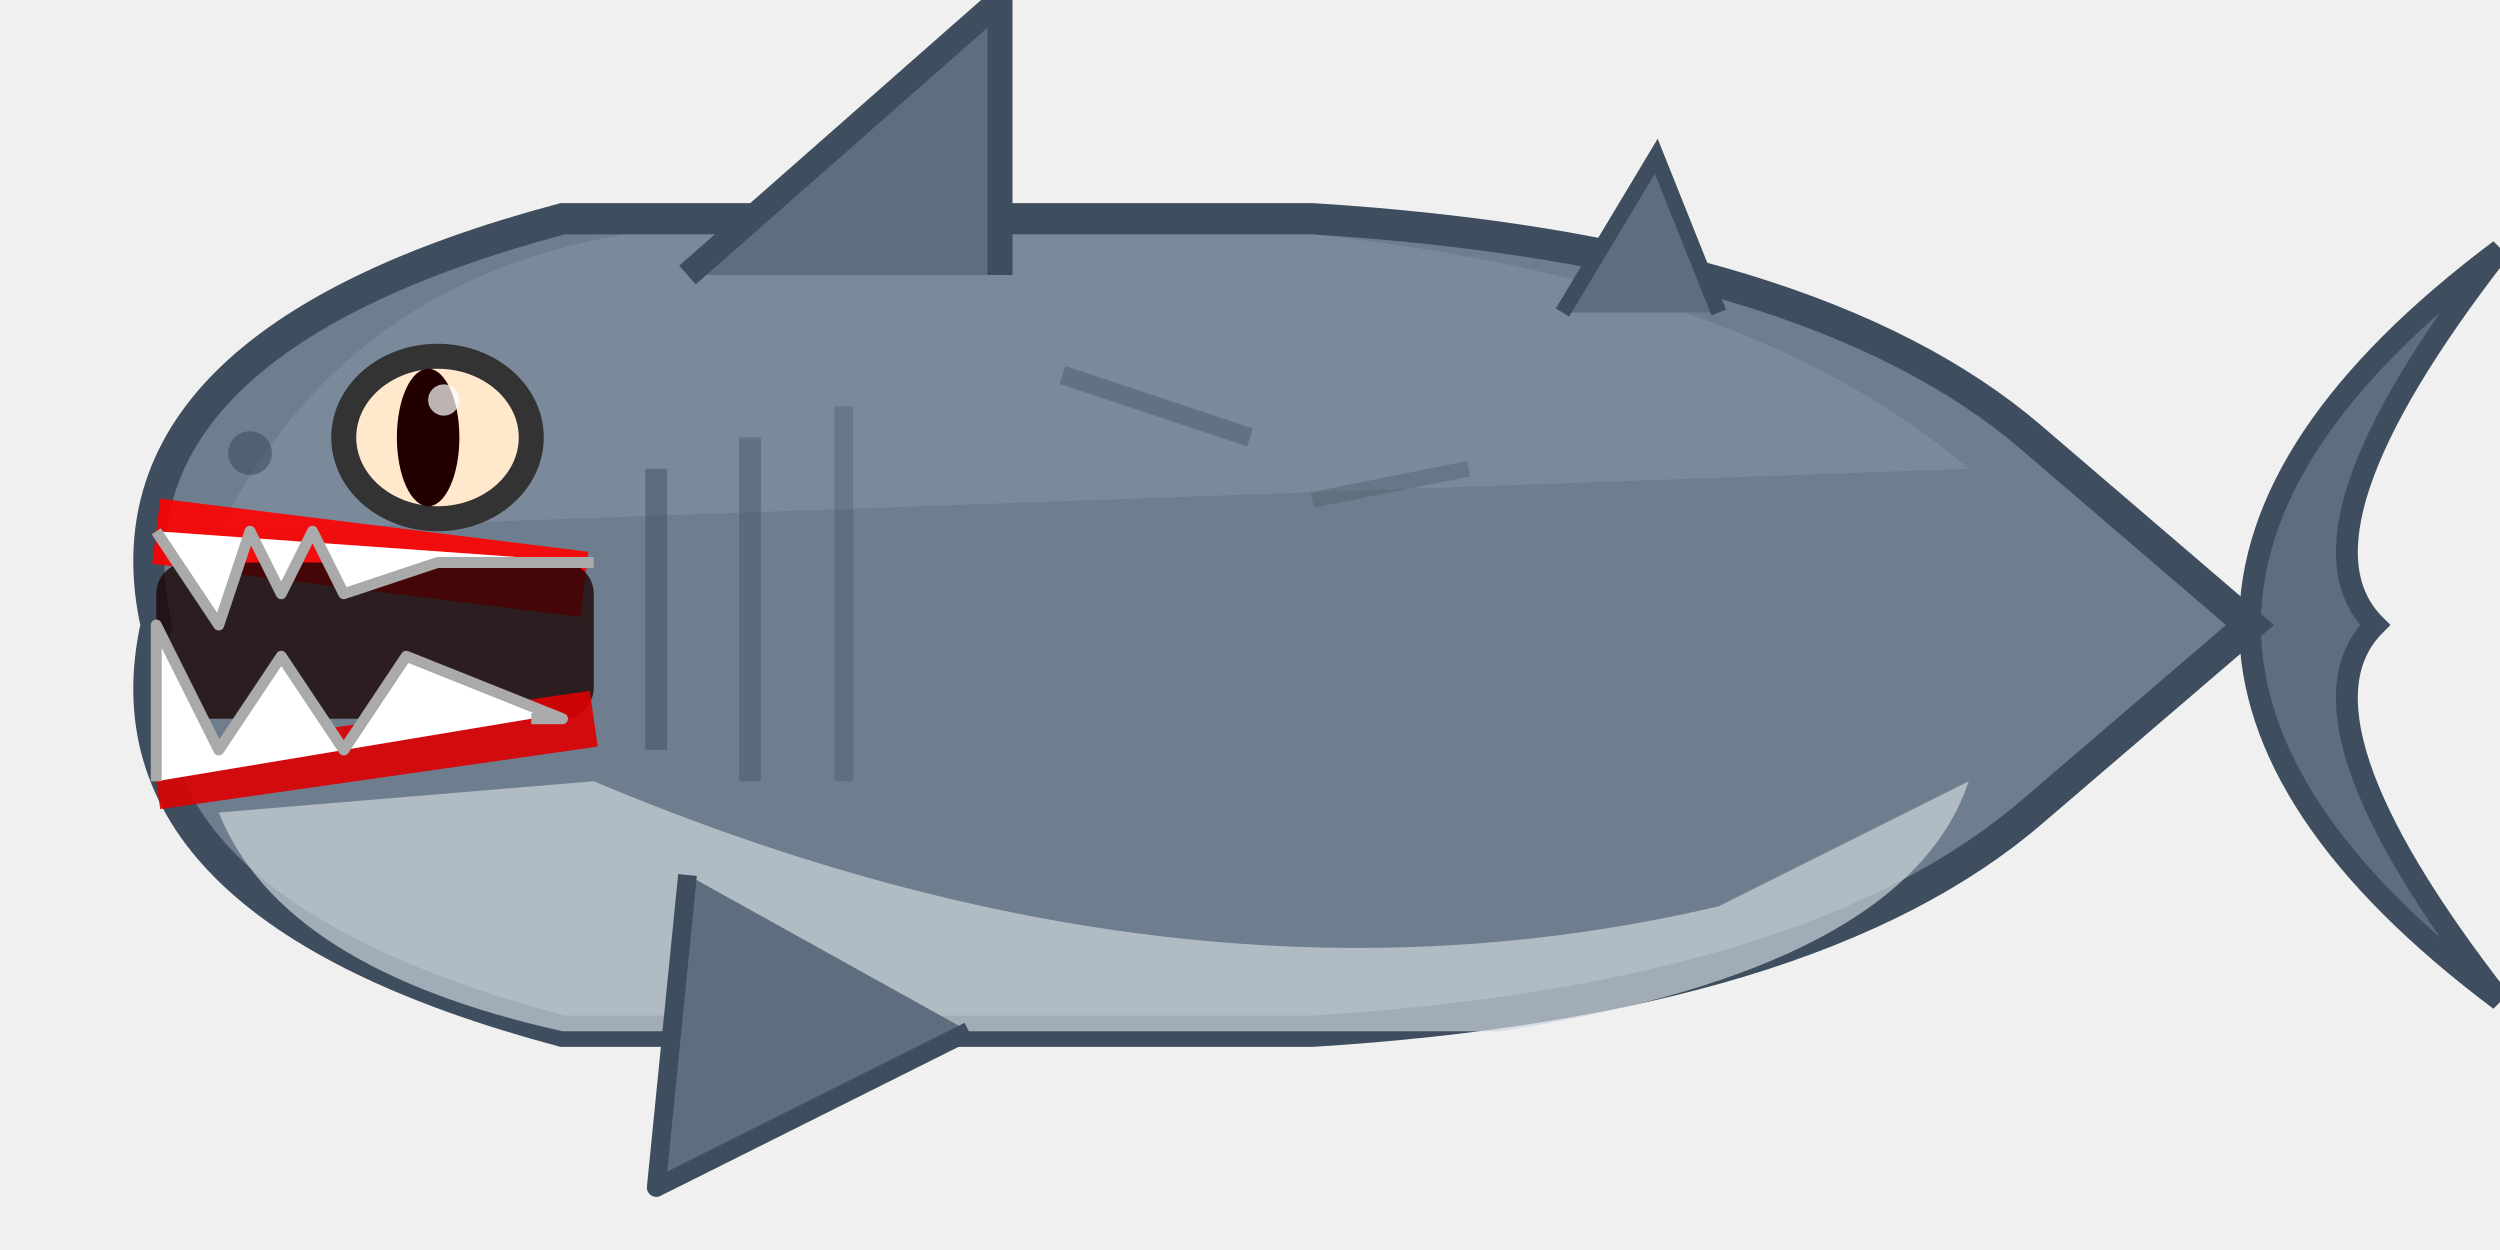
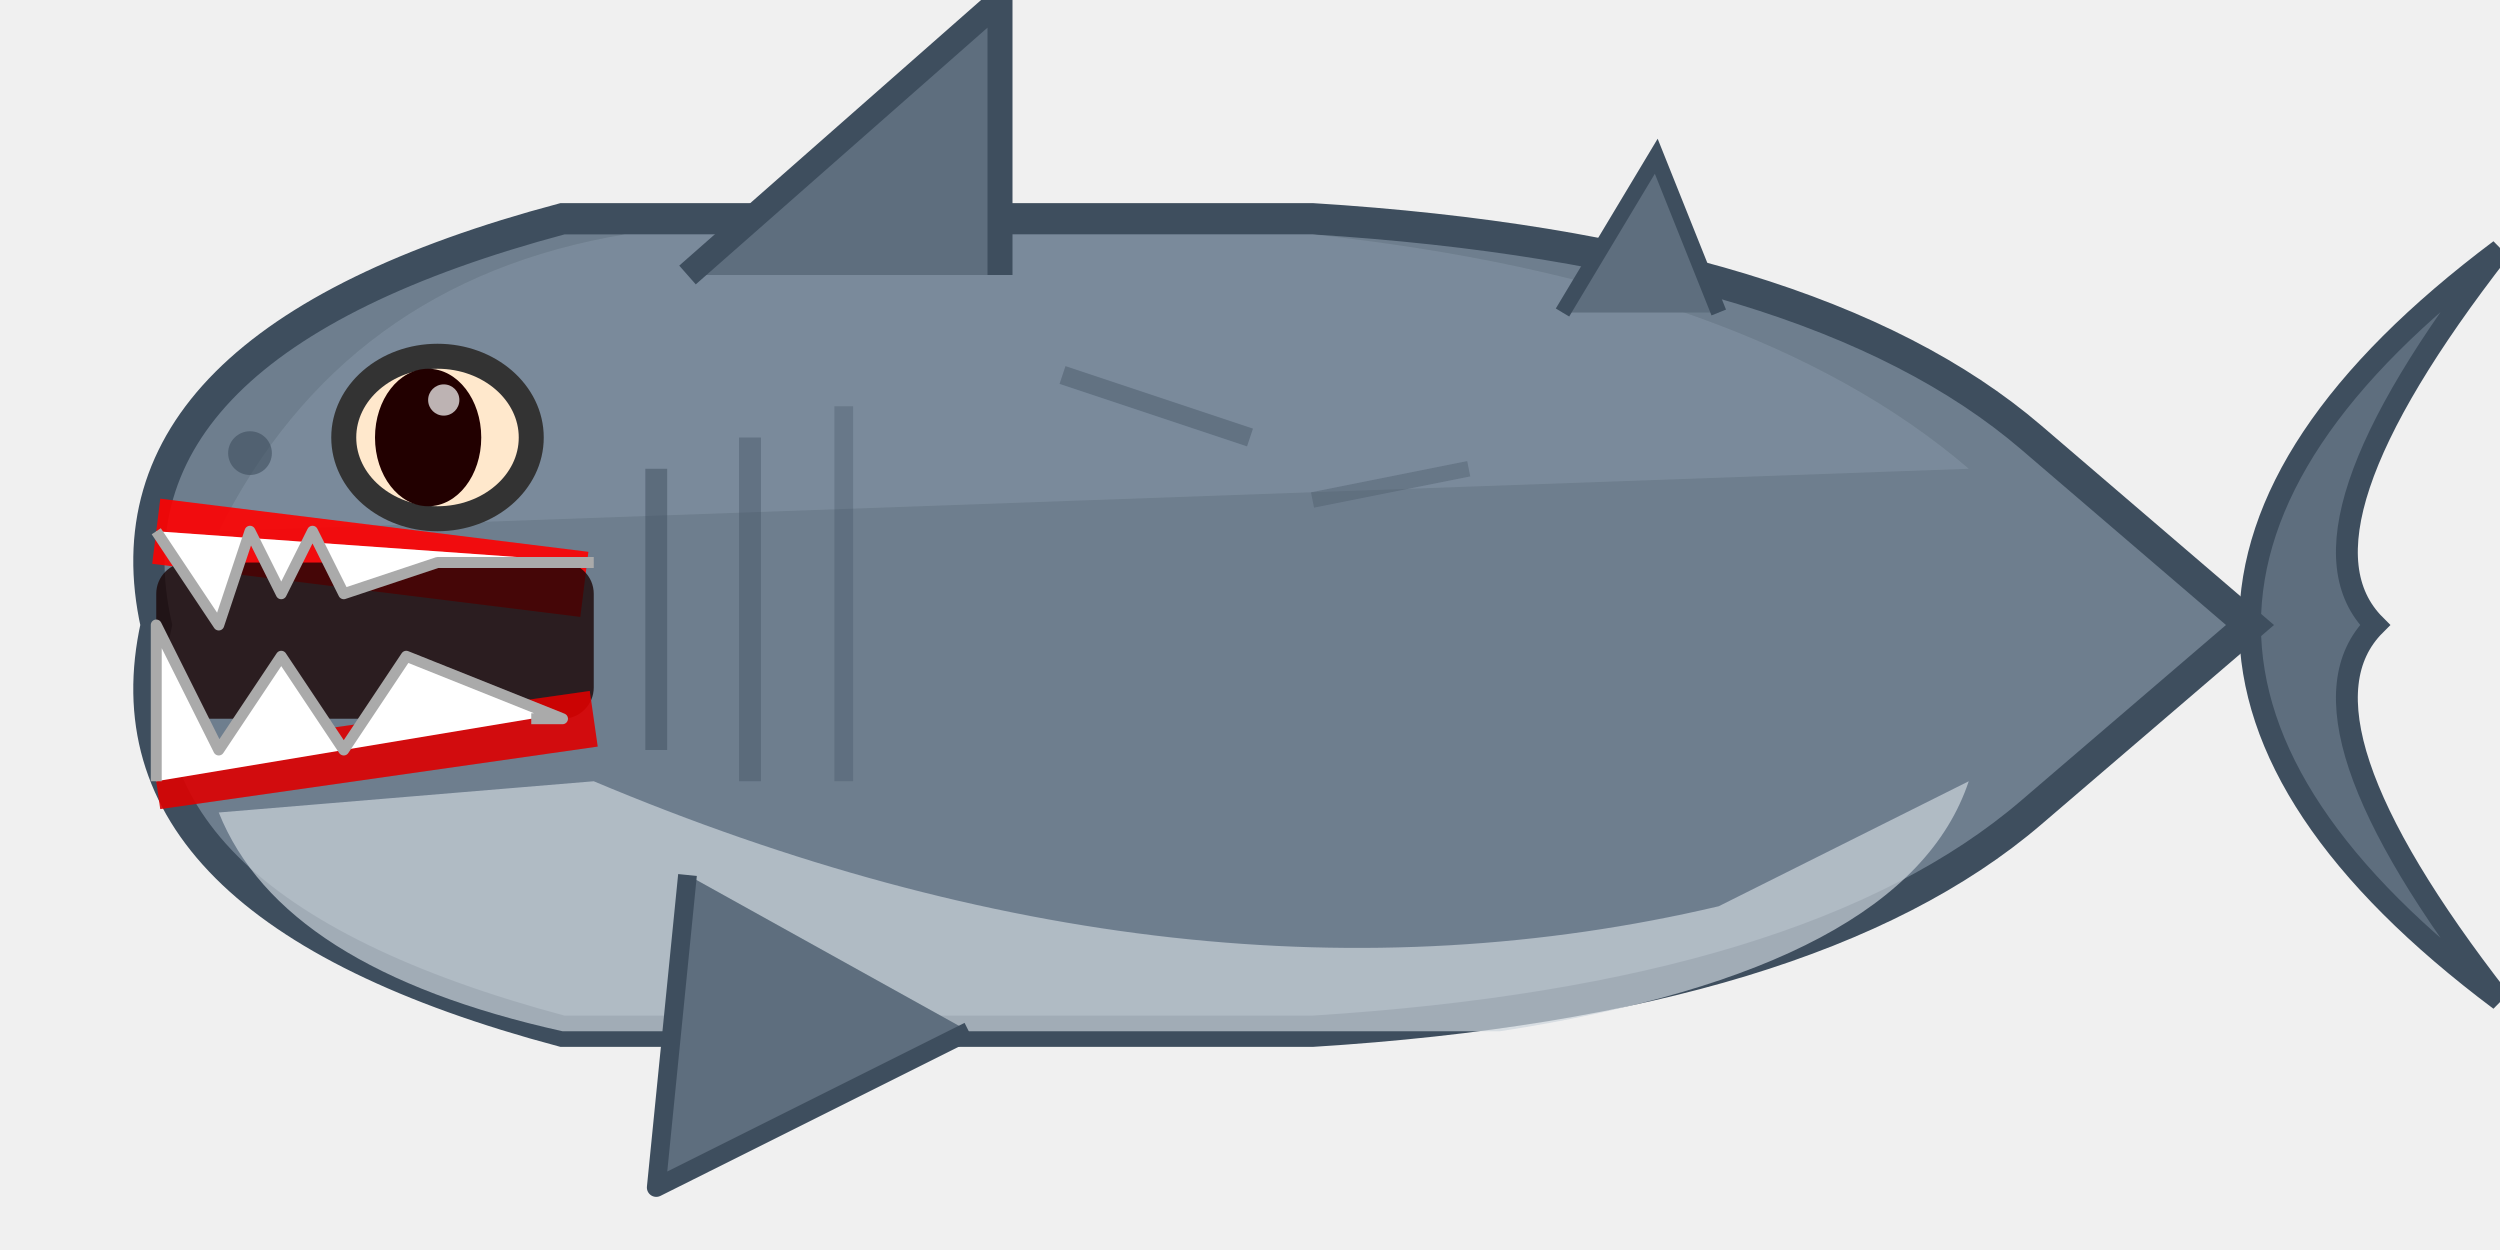
<svg xmlns="http://www.w3.org/2000/svg" viewBox="0 0 80 40" width="80" height="40">
  <path d="M72,20 Q72,14 80,8 Q73,17 76,20 Q73,23 80,32 Q72,26 72,20 Z" fill="#5e6e7e" stroke="#3e4e5e" stroke-width="0.7" />
  <path d="M5,20 Q3,11 18,7 L42,7 Q58,8 65,14 L72,20 L65,26 Q58,32 42,33 L18,33 Q3,29 5,20 Z" fill="#6e7e8e" stroke="#3e4e5e" stroke-width="1" />
  <path d="M7,17 Q11,9 20,7.5 L42,7.5 Q56,9 63,15" fill="#8a9aaa" opacity="0.45" />
  <path d="M7,26 Q9,31 18,33 L48,33 Q61,31 63,25 L55,29 Q38,33 19,25 Z" fill="#ccd4dc" opacity="0.7" />
  <line x1="34" y1="12" x2="40" y2="14" stroke="#4a5a6a" stroke-width="0.6" opacity="0.5" />
  <line x1="42" y1="16" x2="47" y2="15" stroke="#4a5a6a" stroke-width="0.5" opacity="0.4" />
  <path d="M22,8.8 L32,0 L32,8.8" fill="#5e6e7e" stroke="#3e4e5e" stroke-width="0.8" stroke-linejoin="round" />
  <path d="M50,10 L53,5 L55,10" fill="#5e6e7e" stroke="#3e4e5e" stroke-width="0.5" />
  <path d="M22,28 L21,38 L31,33" fill="#5e6e7e" stroke="#3e4e5e" stroke-width="0.6" stroke-linejoin="round" />
  <line x1="21" y1="15" x2="21" y2="24" stroke="#3e4e5e" stroke-width="0.7" opacity="0.5" />
  <line x1="24" y1="14" x2="24" y2="25" stroke="#3e4e5e" stroke-width="0.7" opacity="0.4" />
  <line x1="27" y1="13" x2="27" y2="25" stroke="#3e4e5e" stroke-width="0.6" opacity="0.3" />
  <line x1="5" y1="17" x2="18.7" y2="18.7" stroke="#F00" stroke-width="2.1" opacity="0.9" />
  <rect x="5" y="18" width="14" height="5" rx="1" fill="#1a0505" opacity="0.8" />
  <path d="M5,17 L7,20 L8,17 L9,19 L10,17 L11,19 L14,18 L19,18" fill="white" stroke="#aaa" stroke-width="0.35" stroke-linejoin="round" />
  <g class="shark-jaw">
    <line x1="5" y1="25" x2="19" y2="23" stroke="#D00" stroke-width="1.8" opacity="0.9" />
    <path d="M5,25 L5,20 L7,24 L9,21 L11,24 L13,21 L18,23 L17,23" fill="white" stroke="#aaa" stroke-width="0.35" stroke-linejoin="round" />
  </g>
  <ellipse cx="14" cy="14" rx="3" ry="2.6" fill="#ffe8cc" stroke="#333" stroke-width="0.8" />
-   <ellipse cx="13.7" cy="14" rx="1" ry="2.2" fill="#220000" />
+   <ellipse cx="13.7" cy="14" rx="1.7" ry="2.2" fill="#220000" />
  <circle cx="14.2" cy="12.8" r="0.5" fill="white" opacity="0.7" />
  <circle cx="8" cy="14.5" r="0.7" fill="#3e4e5e" opacity="0.6" />
</svg>
